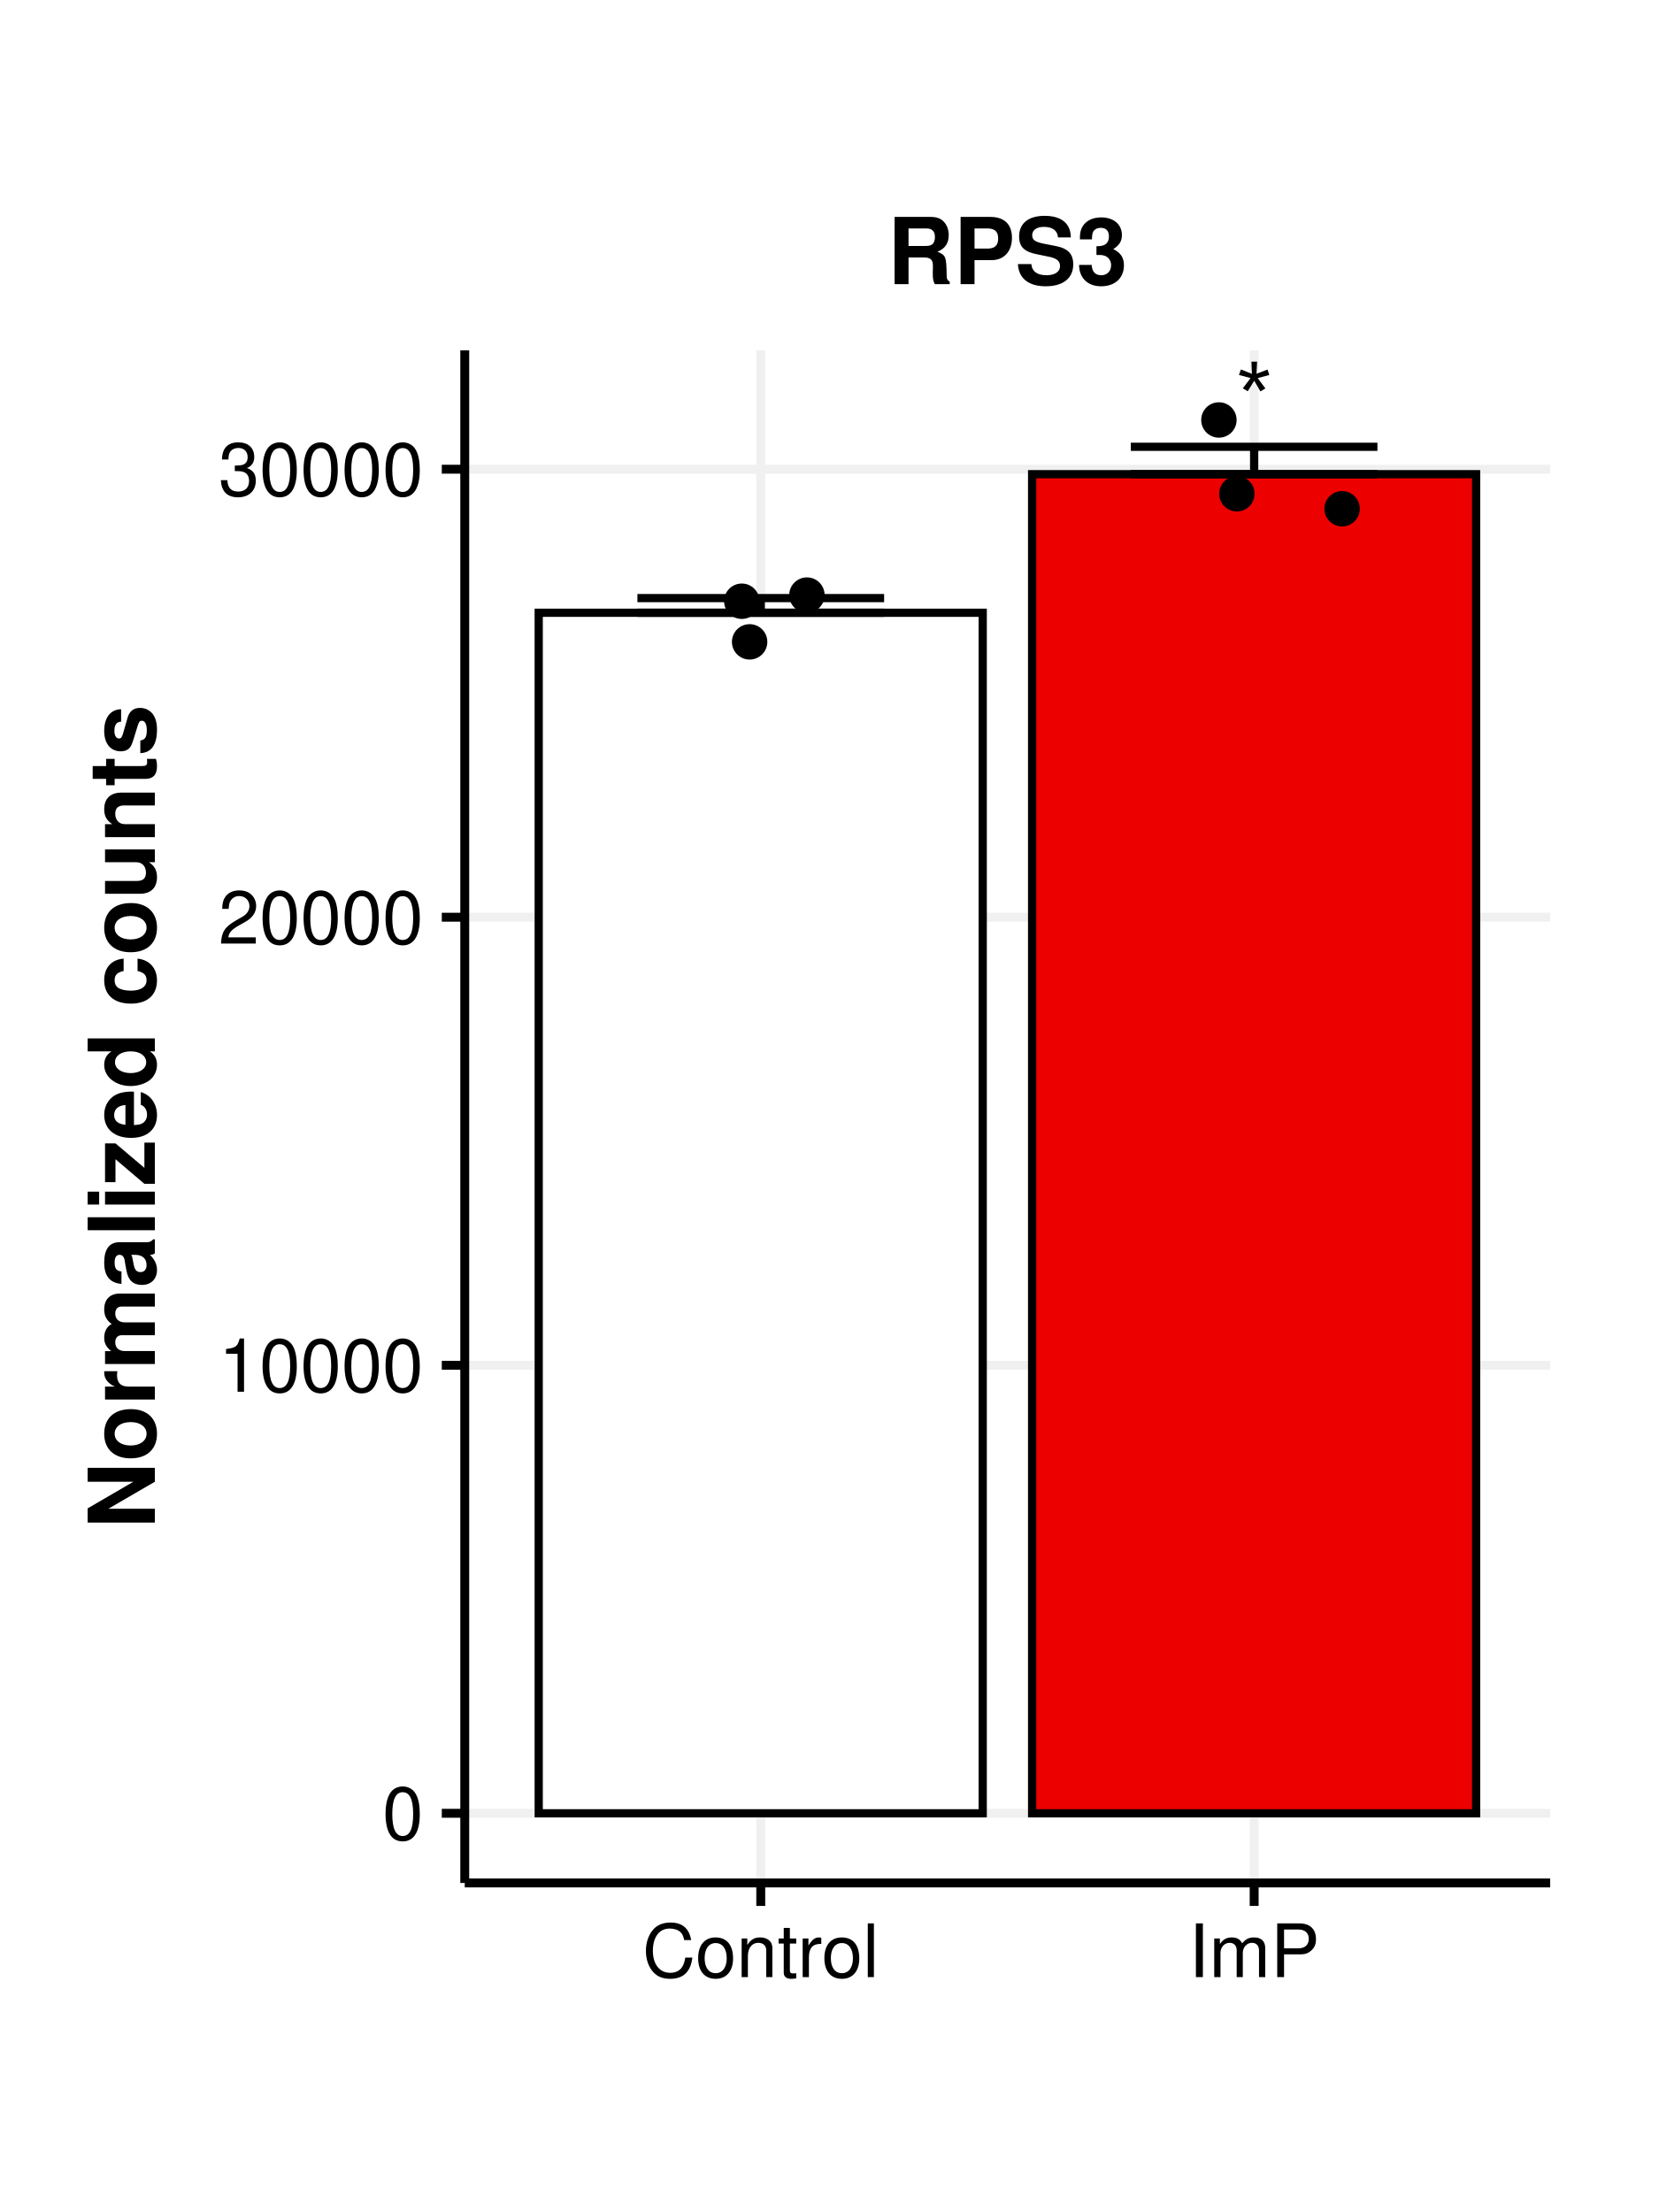
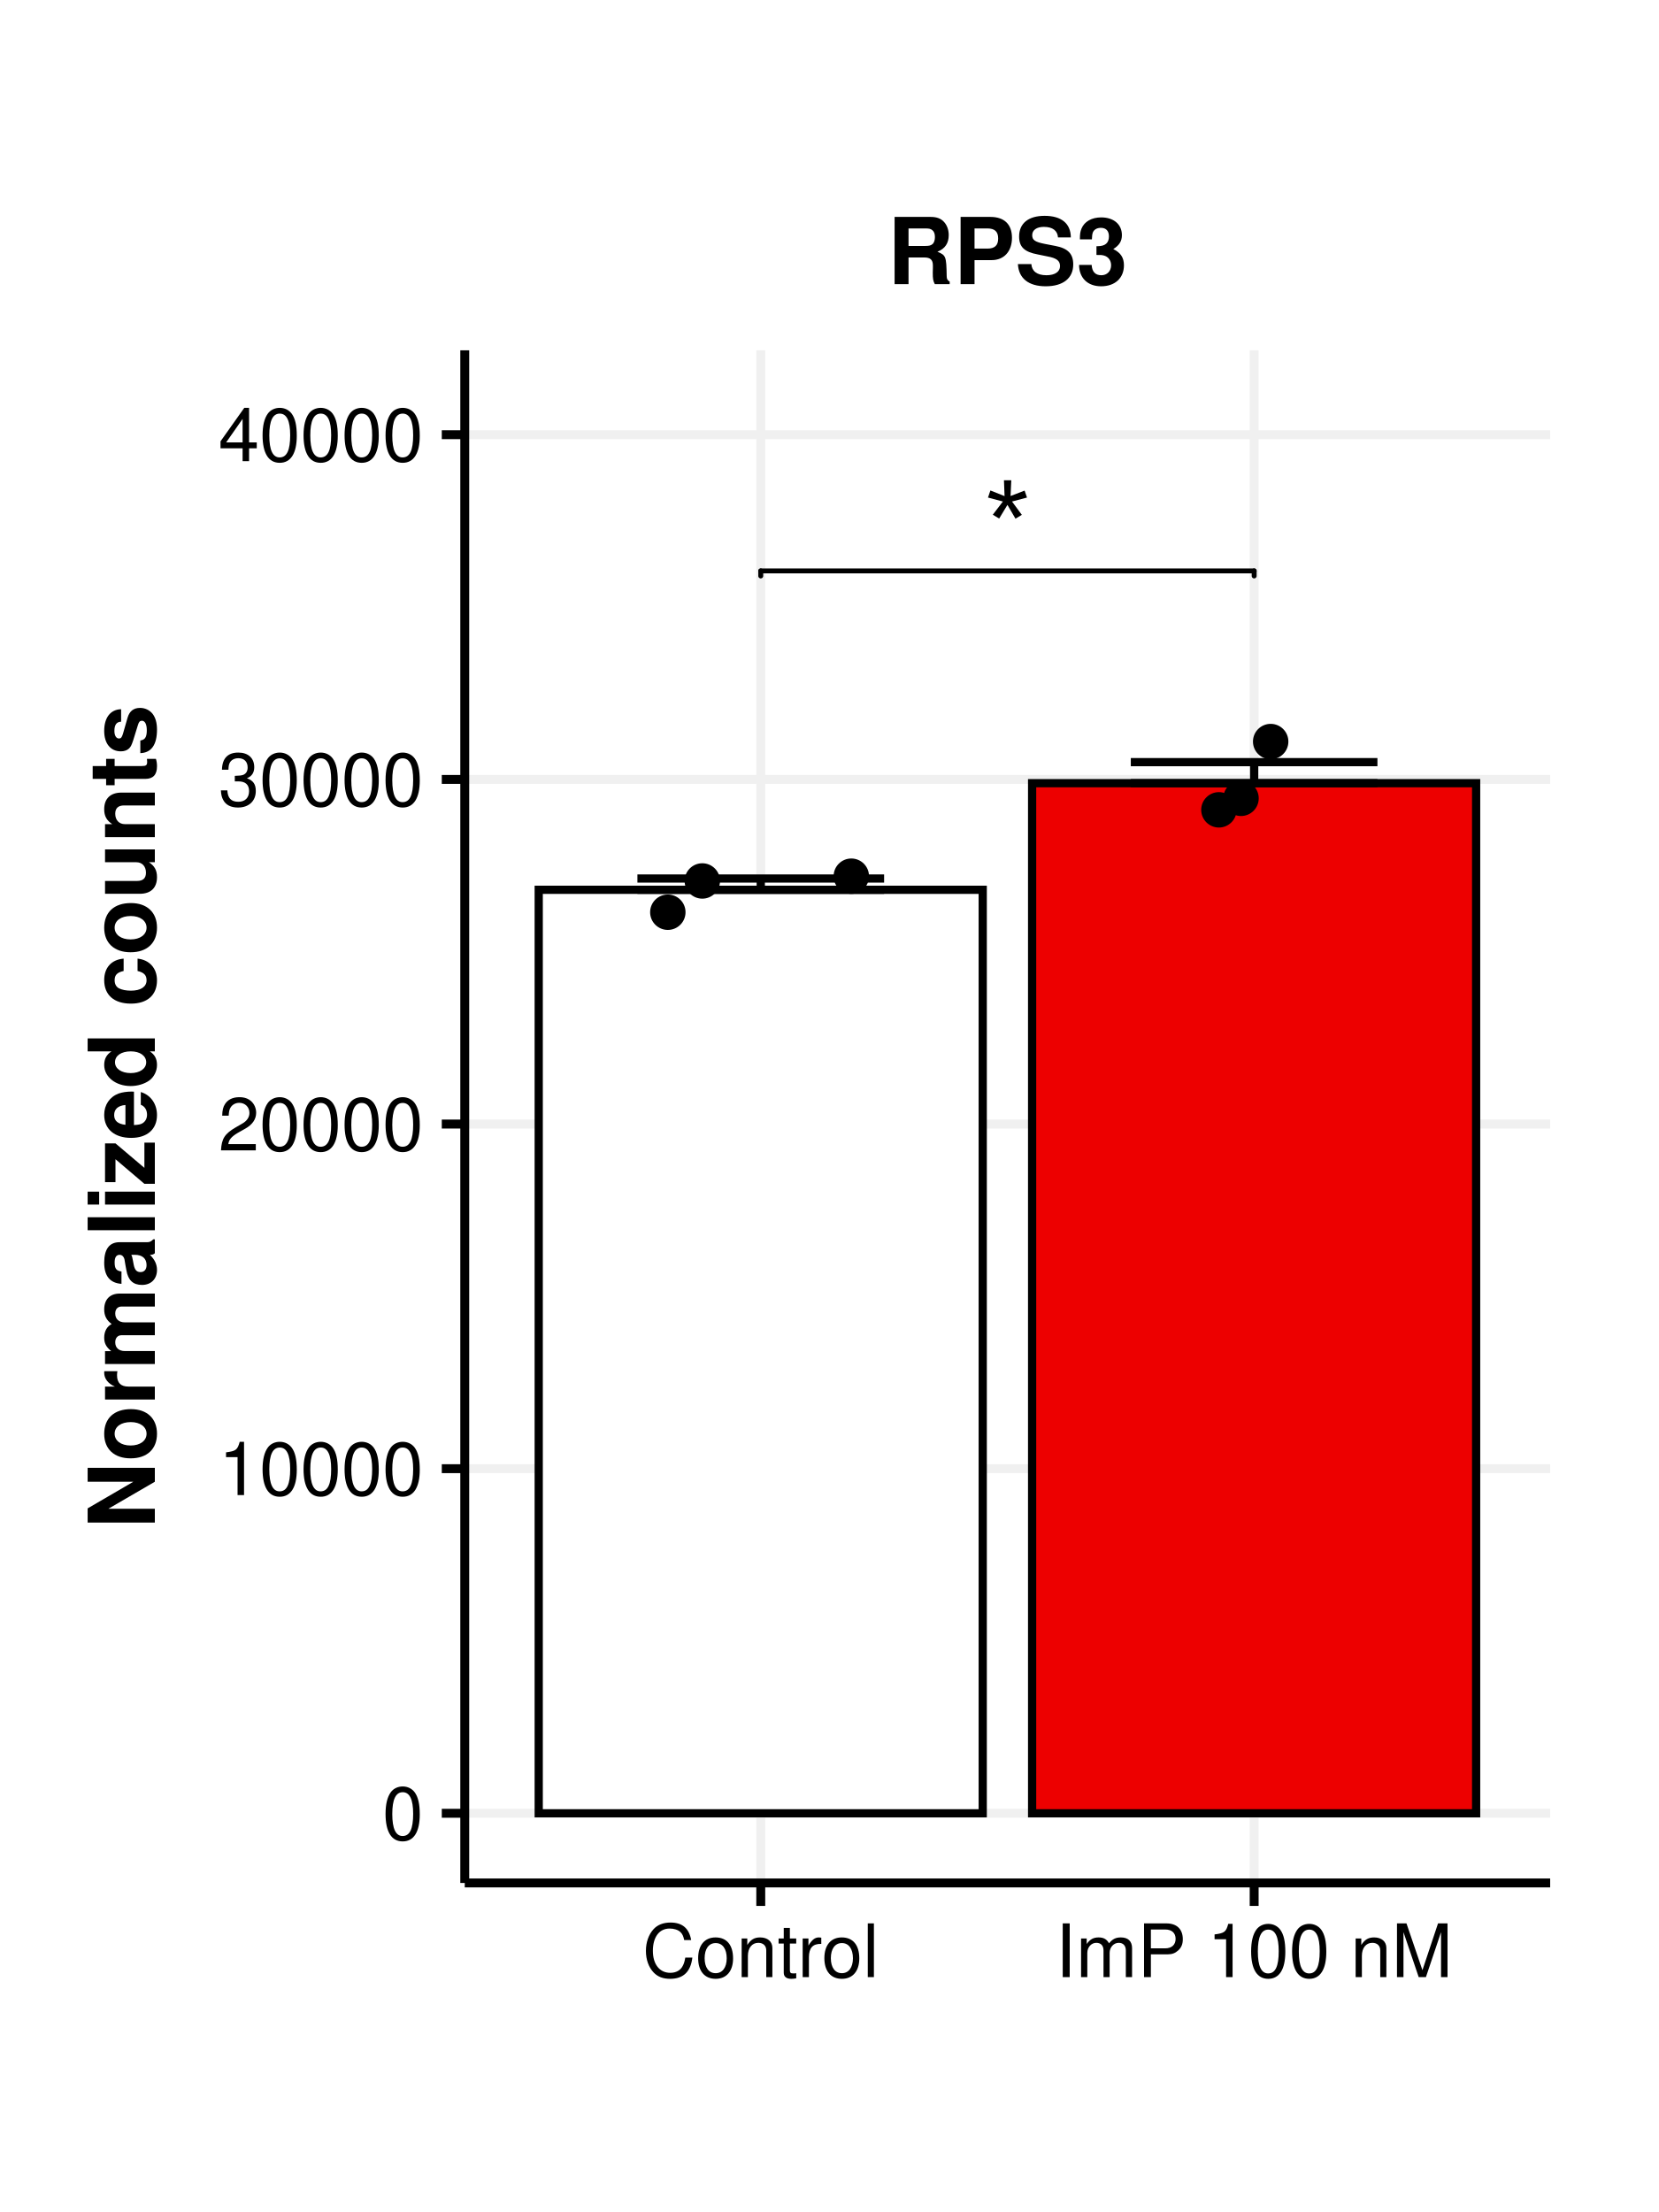
<svg xmlns="http://www.w3.org/2000/svg" class="svglite" width="216.00pt" height="288.00pt" viewBox="0 0 216.00 288.00">
  <defs>
    <style type="text/css">
    .svglite line, .svglite polyline, .svglite polygon, .svglite path, .svglite rect, .svglite circle {
      fill: none;
      stroke: #000000;
      stroke-linecap: round;
      stroke-linejoin: round;
      stroke-miterlimit: 10.00;
    }
    .svglite text {
      white-space: pre;
    }
  </style>
  </defs>
  <rect width="100%" height="100%" style="stroke: none; fill: #FFFFFF;" />
  <defs>
    <clipPath id="cpMC4wMHwyMTYuMDB8MC4wMHwyODguMDA=">
      <rect x="0.00" y="0.00" width="216.00" height="288.00" />
    </clipPath>
  </defs>
  <g clip-path="url(#cpMC4wMHwyMTYuMDB8MC4wMHwyODguMDA=)">
    <rect x="0" y="0.00" width="216.00" height="288.00" style="stroke-width: 1.16; stroke: none; fill: #FFFFFF;" />
  </g>
  <defs>
    <clipPath id="cpNjAuNTF8MjAxLjgzfDQ1LjYxfDI0NS4xNg==">
      <rect x="60.51" y="45.61" width="141.32" height="199.55" />
    </clipPath>
  </defs>
  <g clip-path="url(#cpNjAuNTF8MjAxLjgzfDQ1LjYxfDI0NS4xNg==)">
    <rect x="60.51" y="45.61" width="141.32" height="199.55" style="stroke-width: 1.16; stroke: none; fill: #FFFFFF;" />
    <polyline points="60.51,236.09 201.83,236.09 " style="stroke-width: 1.16; stroke: #F0F0F0; stroke-linecap: butt;" />
-     <polyline points="60.51,177.76 201.83,177.76 " style="stroke-width: 1.16; stroke: #F0F0F0; stroke-linecap: butt;" />
-     <polyline points="60.51,119.42 201.83,119.42 " style="stroke-width: 1.16; stroke: #F0F0F0; stroke-linecap: butt;" />
-     <polyline points="60.51,61.09 201.83,61.09 " style="stroke-width: 1.16; stroke: #F0F0F0; stroke-linecap: butt;" />
+     <polyline points="60.51,191.22 201.83,191.22 " style="stroke-width: 1.16; stroke: #F0F0F0; stroke-linecap: butt;" />
+     <polyline points="60.51,146.35 201.83,146.35 " style="stroke-width: 1.16; stroke: #F0F0F0; stroke-linecap: butt;" />
+     <polyline points="60.51,101.48 201.83,101.48 " style="stroke-width: 1.16; stroke: #F0F0F0; stroke-linecap: butt;" />
+     <polyline points="60.51,56.60 201.83,56.60 " style="stroke-width: 1.16; stroke: #F0F0F0; stroke-linecap: butt;" />
    <polyline points="99.05,245.16 99.05,45.61 " style="stroke-width: 1.16; stroke: #F0F0F0; stroke-linecap: butt;" />
    <polyline points="163.29,245.16 163.29,45.61 " style="stroke-width: 1.16; stroke: #F0F0F0; stroke-linecap: butt;" />
-     <text x="163.29" y="54.68" text-anchor="middle" style="font-size: 11.04px; font-family: &quot;Arial&quot;;" textLength="4.29px" lengthAdjust="spacingAndGlyphs">*</text>
-     <rect x="70.14" y="79.78" width="57.81" height="156.31" style="stroke-width: 1.07; stroke-linecap: butt; stroke-linejoin: miter; fill: #FFFFFF;" />
-     <rect x="134.38" y="61.74" width="57.81" height="174.35" style="stroke-width: 1.07; stroke-linecap: butt; stroke-linejoin: miter; fill: #ED0000;" />
-     <polyline points="82.99,77.87 115.11,77.87 " style="stroke-width: 1.07; stroke-linecap: butt;" />
-     <polyline points="99.05,77.87 99.05,79.78 " style="stroke-width: 1.07; stroke-linecap: butt;" />
-     <polyline points="82.99,79.78 115.11,79.78 " style="stroke-width: 1.07; stroke-linecap: butt;" />
-     <polyline points="147.23,58.17 179.34,58.17 " style="stroke-width: 1.07; stroke-linecap: butt;" />
-     <polyline points="163.29,58.17 163.29,61.74 " style="stroke-width: 1.07; stroke-linecap: butt;" />
-     <polyline points="147.23,61.74 179.34,61.74 " style="stroke-width: 1.07; stroke-linecap: butt;" />
-     <circle cx="105.06" cy="77.48" r="1.95" style="stroke-width: 0.71; fill: #000000;" />
-     <circle cx="97.60" cy="83.57" r="1.95" style="stroke-width: 0.71; fill: #000000;" />
-     <circle cx="96.58" cy="78.28" r="1.95" style="stroke-width: 0.71; fill: #000000;" />
-     <circle cx="161.04" cy="64.29" r="1.95" style="stroke-width: 0.71; fill: #000000;" />
-     <circle cx="158.70" cy="54.68" r="1.95" style="stroke-width: 0.71; fill: #000000;" />
-     <circle cx="174.74" cy="66.24" r="1.95" style="stroke-width: 0.71; fill: #000000;" />
+     <rect x="70.14" y="115.85" width="57.81" height="120.24" style="stroke-width: 1.07; stroke-linecap: butt; stroke-linejoin: miter; fill: #FFFFFF;" />
+     <rect x="134.38" y="101.97" width="57.81" height="134.12" style="stroke-width: 1.07; stroke-linecap: butt; stroke-linejoin: miter; fill: #ED0000;" />
+     <polyline points="82.99,114.38 115.11,114.38 " style="stroke-width: 1.07; stroke-linecap: butt;" />
+     <polyline points="99.05,114.38 99.05,115.85 " style="stroke-width: 1.07; stroke-linecap: butt;" />
+     <polyline points="82.99,115.85 115.11,115.85 " style="stroke-width: 1.07; stroke-linecap: butt;" />
+     <polyline points="147.23,99.23 179.34,99.23 " style="stroke-width: 1.07; stroke-linecap: butt;" />
+     <polyline points="163.29,99.23 163.29,101.97 " style="stroke-width: 1.07; stroke-linecap: butt;" />
+     <polyline points="147.23,101.97 179.34,101.97 " style="stroke-width: 1.07; stroke-linecap: butt;" />
+     <circle cx="110.84" cy="114.08" r="1.95" style="stroke-width: 0.71; fill: #000000;" />
+     <circle cx="86.95" cy="118.77" r="1.95" style="stroke-width: 0.71; fill: #000000;" />
+     <circle cx="91.44" cy="114.70" r="1.95" style="stroke-width: 0.71; fill: #000000;" />
+     <circle cx="161.58" cy="103.94" r="1.95" style="stroke-width: 0.71; fill: #000000;" />
+     <circle cx="165.44" cy="96.55" r="1.95" style="stroke-width: 0.71; fill: #000000;" />
+     <circle cx="158.70" cy="105.44" r="1.95" style="stroke-width: 0.71; fill: #000000;" />
+     <text x="131.17" y="72.33" text-anchor="middle" style="font-size: 14.23px; font-family: &quot;Arial&quot;;" textLength="5.54px" lengthAdjust="spacingAndGlyphs">*</text>
+     <line x1="99.05" y1="74.99" x2="99.05" y2="74.33" style="stroke-width: 0.64;" />
+     <line x1="99.05" y1="74.33" x2="163.29" y2="74.33" style="stroke-width: 0.64;" />
+     <line x1="163.29" y1="74.33" x2="163.29" y2="74.99" style="stroke-width: 0.64;" />
    <rect x="60.51" y="45.61" width="141.32" height="199.55" style="stroke-width: 1.16; stroke: none;" />
  </g>
  <g clip-path="url(#cpMC4wMHwyMTYuMDB8MC4wMHwyODguMDA=)">
    <polyline points="60.51,245.16 60.51,45.61 " style="stroke-width: 1.16; stroke-linecap: butt;" />
    <text x="55.13" y="239.53" text-anchor="end" style="font-size: 9.60px; font-family: &quot;Helvetica&quot;;" textLength="5.34px" lengthAdjust="spacingAndGlyphs">0</text>
-     <text x="55.13" y="181.20" text-anchor="end" style="font-size: 9.60px; font-family: &quot;Helvetica&quot;;" textLength="26.68px" lengthAdjust="spacingAndGlyphs">10000</text>
-     <text x="55.13" y="122.87" text-anchor="end" style="font-size: 9.60px; font-family: &quot;Helvetica&quot;;" textLength="26.68px" lengthAdjust="spacingAndGlyphs">20000</text>
-     <text x="55.13" y="64.53" text-anchor="end" style="font-size: 9.60px; font-family: &quot;Helvetica&quot;;" textLength="26.68px" lengthAdjust="spacingAndGlyphs">30000</text>
+     <text x="55.13" y="194.66" text-anchor="end" style="font-size: 9.60px; font-family: &quot;Helvetica&quot;;" textLength="26.68px" lengthAdjust="spacingAndGlyphs">10000</text>
+     <text x="55.13" y="149.79" text-anchor="end" style="font-size: 9.60px; font-family: &quot;Helvetica&quot;;" textLength="26.68px" lengthAdjust="spacingAndGlyphs">20000</text>
+     <text x="55.13" y="104.92" text-anchor="end" style="font-size: 9.60px; font-family: &quot;Helvetica&quot;;" textLength="26.68px" lengthAdjust="spacingAndGlyphs">30000</text>
+     <text x="55.13" y="60.04" text-anchor="end" style="font-size: 9.60px; font-family: &quot;Helvetica&quot;;" textLength="26.68px" lengthAdjust="spacingAndGlyphs">40000</text>
    <polyline points="57.52,236.09 60.51,236.09 " style="stroke-width: 1.16; stroke-linecap: butt;" />
-     <polyline points="57.52,177.76 60.51,177.76 " style="stroke-width: 1.16; stroke-linecap: butt;" />
-     <polyline points="57.52,119.42 60.51,119.42 " style="stroke-width: 1.16; stroke-linecap: butt;" />
-     <polyline points="57.52,61.09 60.51,61.09 " style="stroke-width: 1.16; stroke-linecap: butt;" />
+     <polyline points="57.52,191.22 60.51,191.22 " style="stroke-width: 1.16; stroke-linecap: butt;" />
+     <polyline points="57.52,146.35 60.51,146.35 " style="stroke-width: 1.16; stroke-linecap: butt;" />
+     <polyline points="57.52,101.48 60.51,101.48 " style="stroke-width: 1.16; stroke-linecap: butt;" />
+     <polyline points="57.52,56.60 60.51,56.60 " style="stroke-width: 1.16; stroke-linecap: butt;" />
    <polyline points="60.51,245.16 201.83,245.16 " style="stroke-width: 1.16; stroke-linecap: butt;" />
    <polyline points="99.05,248.15 99.05,245.16 " style="stroke-width: 1.16; stroke-linecap: butt;" />
    <polyline points="163.29,248.15 163.29,245.16 " style="stroke-width: 1.16; stroke-linecap: butt;" />
    <text x="99.05" y="257.42" text-anchor="middle" style="font-size: 9.60px; font-family: &quot;Helvetica&quot;;" textLength="30.92px" lengthAdjust="spacingAndGlyphs">Control</text>
-     <text x="163.29" y="257.42" text-anchor="middle" style="font-size: 9.60px; font-family: &quot;Helvetica&quot;;" textLength="17.06px" lengthAdjust="spacingAndGlyphs">ImP</text>
+     <text x="163.29" y="257.42" text-anchor="middle" style="font-size: 9.60px; font-family: &quot;Helvetica&quot;;" textLength="51.72px" lengthAdjust="spacingAndGlyphs">ImP 100 nM</text>
    <text transform="translate(20.16,145.39) rotate(-90)" text-anchor="middle" style="font-size: 12.00px; font-weight: bold; font-family: &quot;Helvetica&quot;;" textLength="107.35px" lengthAdjust="spacingAndGlyphs">Normalized counts</text>
    <text x="131.17" y="36.99" text-anchor="middle" style="font-size: 12.00px; font-weight: bold; font-family: &quot;Helvetica&quot;;" textLength="31.36px" lengthAdjust="spacingAndGlyphs">RPS3</text>
  </g>
</svg>
